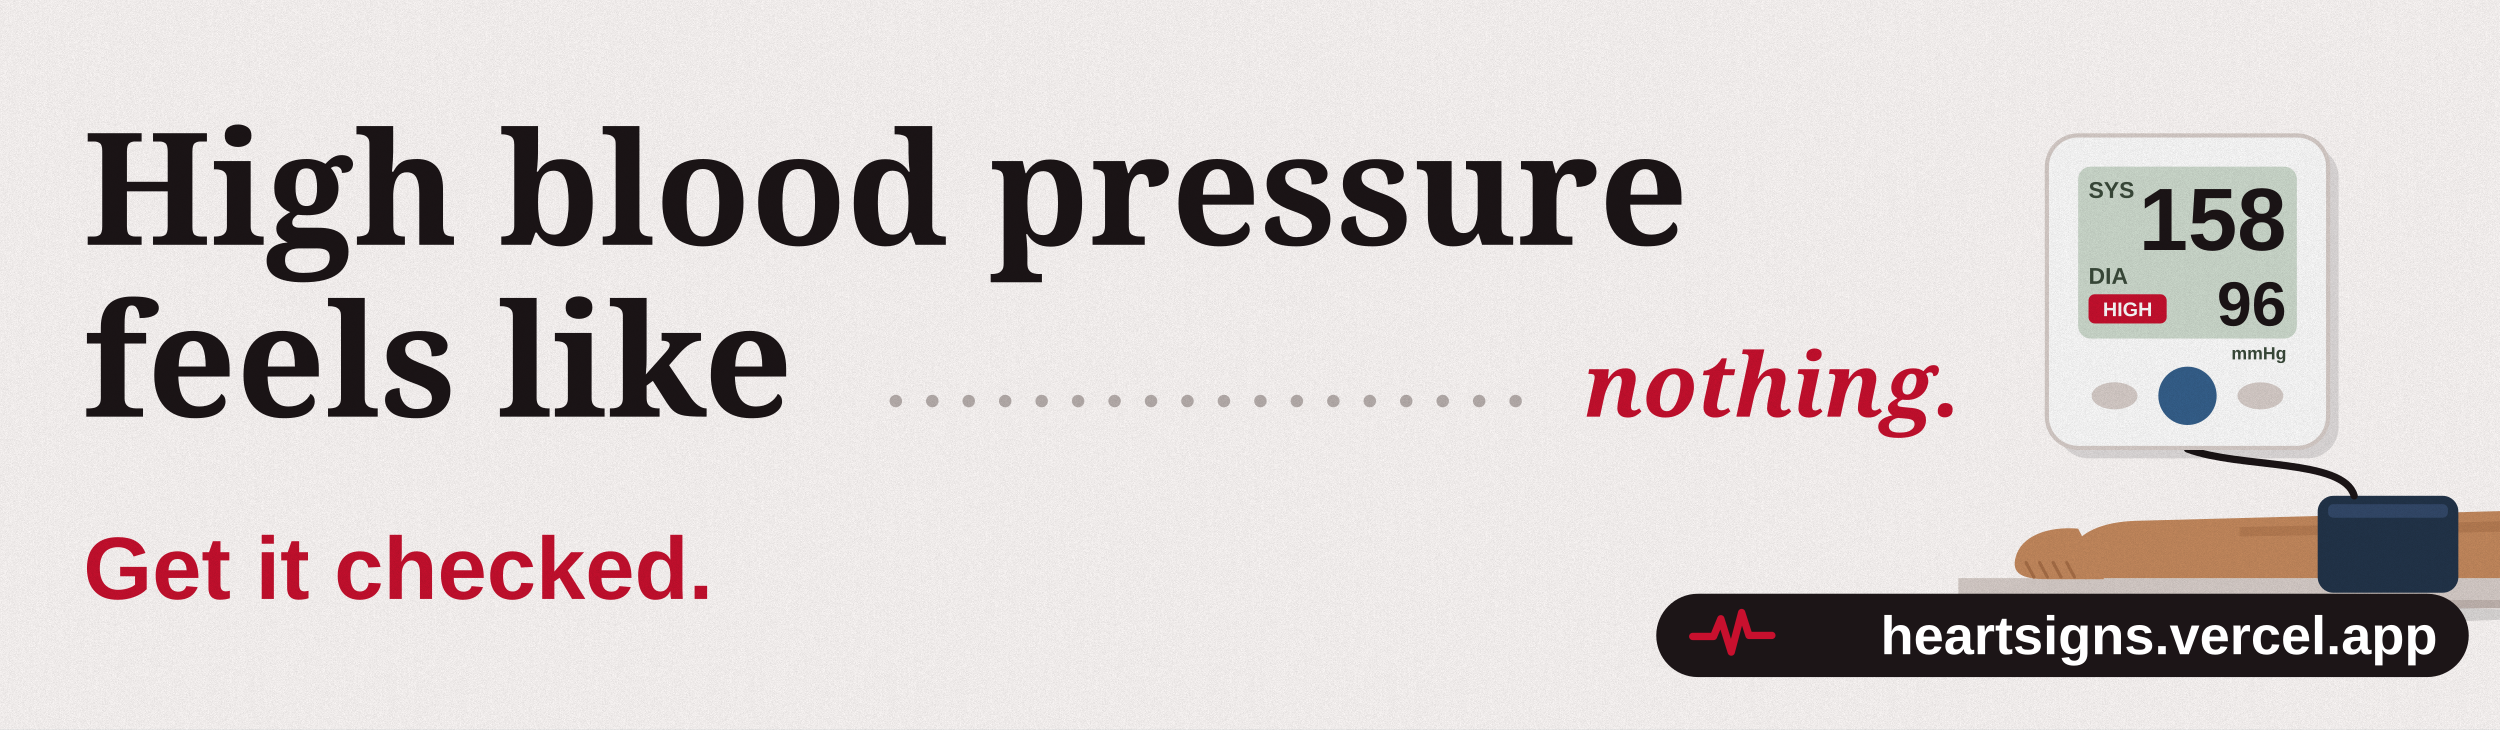
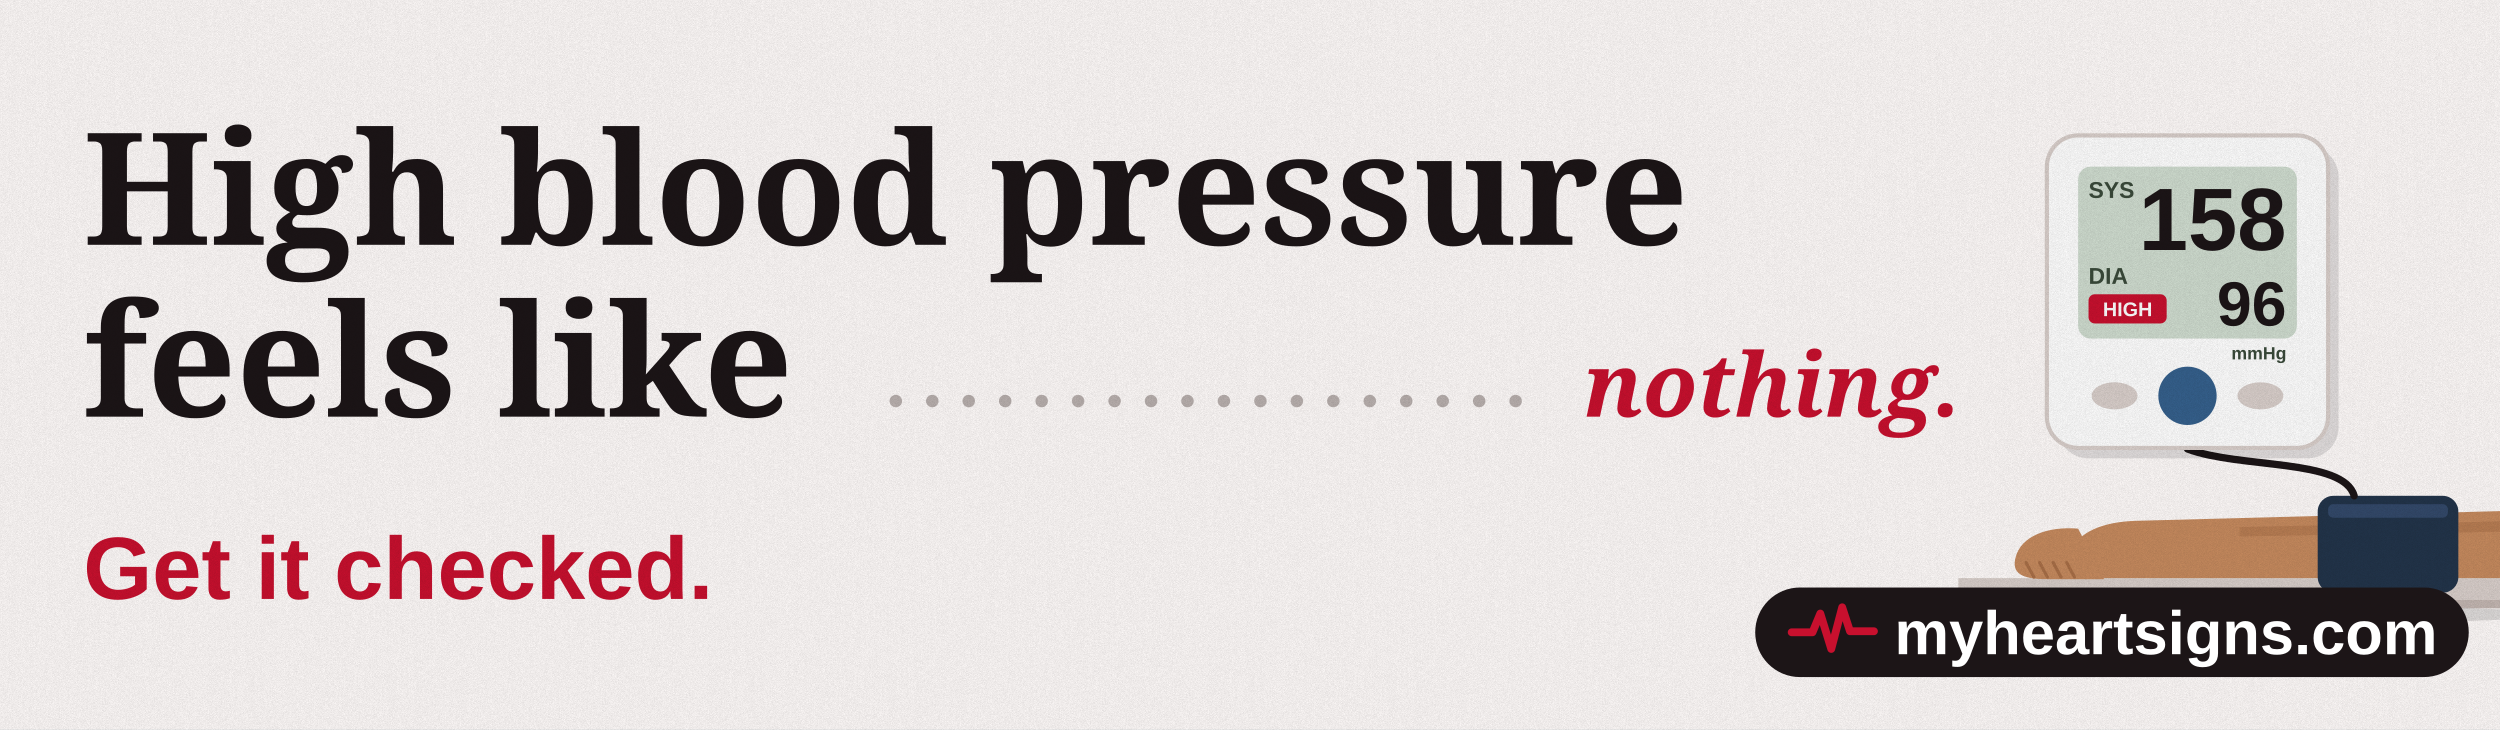
<svg xmlns="http://www.w3.org/2000/svg" viewBox="0 0 4800 1400" width="4800" height="1400">
  <defs>
    <filter id="rough" x="-10%" y="-10%" width="120%" height="120%">
      <feTurbulence type="fractalNoise" baseFrequency="0.022" numOctaves="2" seed="11" result="n" />
      <feDisplacementMap in="SourceGraphic" in2="n" scale="11" xChannelSelector="R" yChannelSelector="G" />
    </filter>
    <filter id="roughBig" x="-5%" y="-5%" width="110%" height="110%">
      <feTurbulence type="fractalNoise" baseFrequency="0.011" numOctaves="2" seed="4" result="n" />
      <feDisplacementMap in="SourceGraphic" in2="n" scale="22" xChannelSelector="R" yChannelSelector="G" />
    </filter>
    <filter id="grain" x="0" y="0" width="100%" height="100%">
      <feTurbulence type="fractalNoise" baseFrequency="0.8" numOctaves="2" seed="5" stitchTiles="stitch" />
      <feColorMatrix type="matrix" values="0 0 0 0 0  0 0 0 0 0  0 0 0 0 0  0 0 0 0.13 0" />
    </filter>
    <pattern id="dotR" width="26" height="26" patternUnits="userSpaceOnUse" patternTransform="rotate(20)">
      <circle cx="13" cy="13" r="6" fill="#c8102e" />
    </pattern>
    <pattern id="dotI" width="26" height="26" patternUnits="userSpaceOnUse" patternTransform="rotate(20)">
      <circle cx="13" cy="13" r="6" fill="#1c1517" />
    </pattern>
    <pattern id="dotW" width="26" height="26" patternUnits="userSpaceOnUse" patternTransform="rotate(20)">
      <circle cx="13" cy="13" r="6" fill="#ffffff" />
    </pattern>
    <pattern id="dotY" width="26" height="26" patternUnits="userSpaceOnUse" patternTransform="rotate(20)">
      <circle cx="13" cy="13" r="6" fill="#ffc72c" />
    </pattern>
    <pattern id="dotD" width="26" height="26" patternUnits="userSpaceOnUse" patternTransform="rotate(20)">
      <circle cx="13" cy="13" r="6" fill="#8f0b21" />
    </pattern>
    <pattern id="dotG" width="26" height="26" patternUnits="userSpaceOnUse" patternTransform="rotate(20)">
      <circle cx="13" cy="13" r="6" fill="#b9b0ae" />
    </pattern>
  </defs>
  <rect x="0" y="0" width="4800" height="1400" rx="0" fill="#fffbfa" stroke="none" stroke-width="0" />
  <text x="160" y="470" font-family="EB Garamond, Garamond, Georgia, serif" font-weight="800" font-size="300" fill="#1c1517" text-anchor="start">High blood pressure</text>
  <text x="160" y="800" font-family="EB Garamond, Garamond, Georgia, serif" font-weight="800" font-size="300" fill="#1c1517" text-anchor="start">feels like</text>
  <circle cx="1720" cy="770" r="12" fill="#b9b0ae" stroke="none" stroke-width="0" />
  <circle cx="1790" cy="770" r="12" fill="#b9b0ae" stroke="none" stroke-width="0" />
  <circle cx="1860" cy="770" r="12" fill="#b9b0ae" stroke="none" stroke-width="0" />
  <circle cx="1930" cy="770" r="12" fill="#b9b0ae" stroke="none" stroke-width="0" />
  <circle cx="2000" cy="770" r="12" fill="#b9b0ae" stroke="none" stroke-width="0" />
  <circle cx="2070" cy="770" r="12" fill="#b9b0ae" stroke="none" stroke-width="0" />
  <circle cx="2140" cy="770" r="12" fill="#b9b0ae" stroke="none" stroke-width="0" />
  <circle cx="2210" cy="770" r="12" fill="#b9b0ae" stroke="none" stroke-width="0" />
  <circle cx="2280" cy="770" r="12" fill="#b9b0ae" stroke="none" stroke-width="0" />
  <circle cx="2350" cy="770" r="12" fill="#b9b0ae" stroke="none" stroke-width="0" />
  <circle cx="2420" cy="770" r="12" fill="#b9b0ae" stroke="none" stroke-width="0" />
  <circle cx="2490" cy="770" r="12" fill="#b9b0ae" stroke="none" stroke-width="0" />
  <circle cx="2560" cy="770" r="12" fill="#b9b0ae" stroke="none" stroke-width="0" />
  <circle cx="2630" cy="770" r="12" fill="#b9b0ae" stroke="none" stroke-width="0" />
  <circle cx="2700" cy="770" r="12" fill="#b9b0ae" stroke="none" stroke-width="0" />
  <circle cx="2770" cy="770" r="12" fill="#b9b0ae" stroke="none" stroke-width="0" />
  <circle cx="2840" cy="770" r="12" fill="#b9b0ae" stroke="none" stroke-width="0" />
  <circle cx="2910" cy="770" r="12" fill="#b9b0ae" stroke="none" stroke-width="0" />
  <text x="3040" y="800" font-family="EB Garamond, Garamond, Georgia, serif" font-weight="700" font-size="170" fill="#c8102e" text-anchor="start" font-style="italic">nothing.</text>
  <text x="160" y="1150" font-family="Overpass, Arial, Helvetica, sans-serif" font-weight="900" font-size="170" fill="#c8102e" text-anchor="start">Get it checked.</text>
  <rect x="3760" y="1110" width="1100" height="42" rx="0" fill="#d9cfcb" stroke="none" stroke-width="0" />
  <rect x="3760" y="1152" width="1100" height="16" rx="0" fill="#c3b6b1" stroke="none" stroke-width="0" />
  <ellipse cx="4300" cy="1180" rx="600" ry="18" fill="#000" opacity="0.13" />
  <path d="M4850 980 L 4100 1000 C 4040 1002 3990 1020 3975 1060 C 3965 1095 3990 1110 4040 1110 L 4850 1110 Z" fill="#c68a5e" stroke="none" stroke-width="0" stroke-linejoin="round" stroke-linecap="round" />
  <path d="M3990 1015 C 3930 1010 3880 1030 3870 1070 C 3862 1100 3880 1112 3930 1112 L 4040 1112 Z" fill="#c68a5e" stroke="none" stroke-width="0" stroke-linejoin="round" stroke-linecap="round" />
  <path d="M3890 1080 L3905 1108" fill="none" stroke="#a96f47" stroke-width="6" stroke-linecap="round" stroke-linejoin="round" />
  <path d="M3916 1080 L3931 1108" fill="none" stroke="#a96f47" stroke-width="6" stroke-linecap="round" stroke-linejoin="round" />
  <path d="M3942 1080 L3957 1108" fill="none" stroke="#a96f47" stroke-width="6" stroke-linecap="round" stroke-linejoin="round" />
  <path d="M3968 1080 L3983 1108" fill="none" stroke="#a96f47" stroke-width="6" stroke-linecap="round" stroke-linejoin="round" />
  <path d="M4850 1000 L 4300 1012 L 4300 1030 L 4850 1020 Z" fill="#a96f47" stroke="none" stroke-width="0" stroke-linejoin="round" stroke-linecap="round" opacity="0.5" />
  <rect x="4450" y="952" width="270" height="186" rx="30" fill="#22344a" stroke="none" stroke-width="0" />
  <rect x="4470" y="968" width="230" height="26" rx="10" fill="#33496a" stroke="none" stroke-width="0" />
  <path d="M4520 952 C 4500 880 4300 900 4200 862" fill="none" stroke="#1c1517" stroke-width="14" stroke-linejoin="round" stroke-linecap="round" />
  <rect x="3950" y="280" width="540" height="600" rx="60" fill="#000" stroke="none" stroke-width="0" opacity="0.12" />
  <rect x="3930" y="260" width="540" height="600" rx="60" fill="#ffffff" stroke="#d9cfcb" stroke-width="8" />
  <rect x="3990" y="320" width="420" height="330" rx="24" fill="#cfdccf" stroke="none" stroke-width="0" />
  <text x="4010" y="380" font-family="Overpass, Arial, Helvetica, sans-serif" font-weight="700" font-size="44" fill="#3a4a3a" text-anchor="start">SYS</text>
  <text x="4390" y="480" font-family="Overpass, Arial, Helvetica, sans-serif" font-weight="900" font-size="170" fill="#1c1517" text-anchor="end">158</text>
  <text x="4010" y="545" font-family="Overpass, Arial, Helvetica, sans-serif" font-weight="700" font-size="44" fill="#3a4a3a" text-anchor="start">DIA</text>
  <text x="4390" y="625" font-family="Overpass, Arial, Helvetica, sans-serif" font-weight="900" font-size="120" fill="#1c1517" text-anchor="end">96</text>
  <rect x="4010" y="565" width="150" height="56" rx="12" fill="#c8102e" stroke="none" stroke-width="0" />
  <text x="4085" y="607" font-family="Overpass, Arial, Helvetica, sans-serif" font-weight="900" font-size="38" fill="#ffffff" text-anchor="middle">HIGH</text>
  <text x="4390" y="690" font-family="Overpass, Arial, Helvetica, sans-serif" font-weight="700" font-size="34" fill="#3a4a3a" text-anchor="end">mmHg</text>
  <circle cx="4200" cy="760" r="56" fill="#35608c" stroke="none" stroke-width="0" />
  <ellipse cx="4060" cy="760" rx="44" ry="26" fill="#d9cfcb" />
  <ellipse cx="4340" cy="760" rx="44" ry="26" fill="#d9cfcb" />
  <rect x="0" y="0" width="4800" height="1400" filter="url(#grain)" />
-   <rect x="3180" y="1140" width="1560" height="160" rx="80" fill="#1c1517" stroke="none" stroke-width="0" />
-   <path d="M3250 1222 h40 l14 -34 l20 64 l20 -76 l14 44 h44" fill="none" stroke="#c8102e" stroke-width="14" stroke-linejoin="round" stroke-linecap="round" />
-   <text x="4680" y="1256" font-family="Overpass, Arial, Helvetica, sans-serif" font-weight="800" font-size="104" fill="#ffffff" text-anchor="end">heartsigns.vercel.app</text>
+   <rect x="3370" y="1128" width="1370" height="172" rx="86" fill="#1c1517" stroke="none" stroke-width="0" />
+   <path d="M3440 1214 h40 l15 -36 l21 68 l21 -80 l15 46 h46" fill="none" stroke="#c8102e" stroke-width="15" stroke-linejoin="round" stroke-linecap="round" />
+   <text x="4680" y="1256" font-family="Overpass, Arial, Helvetica, sans-serif" font-weight="800" font-size="118" fill="#ffffff" text-anchor="end">myheartsigns.com</text>
</svg>
